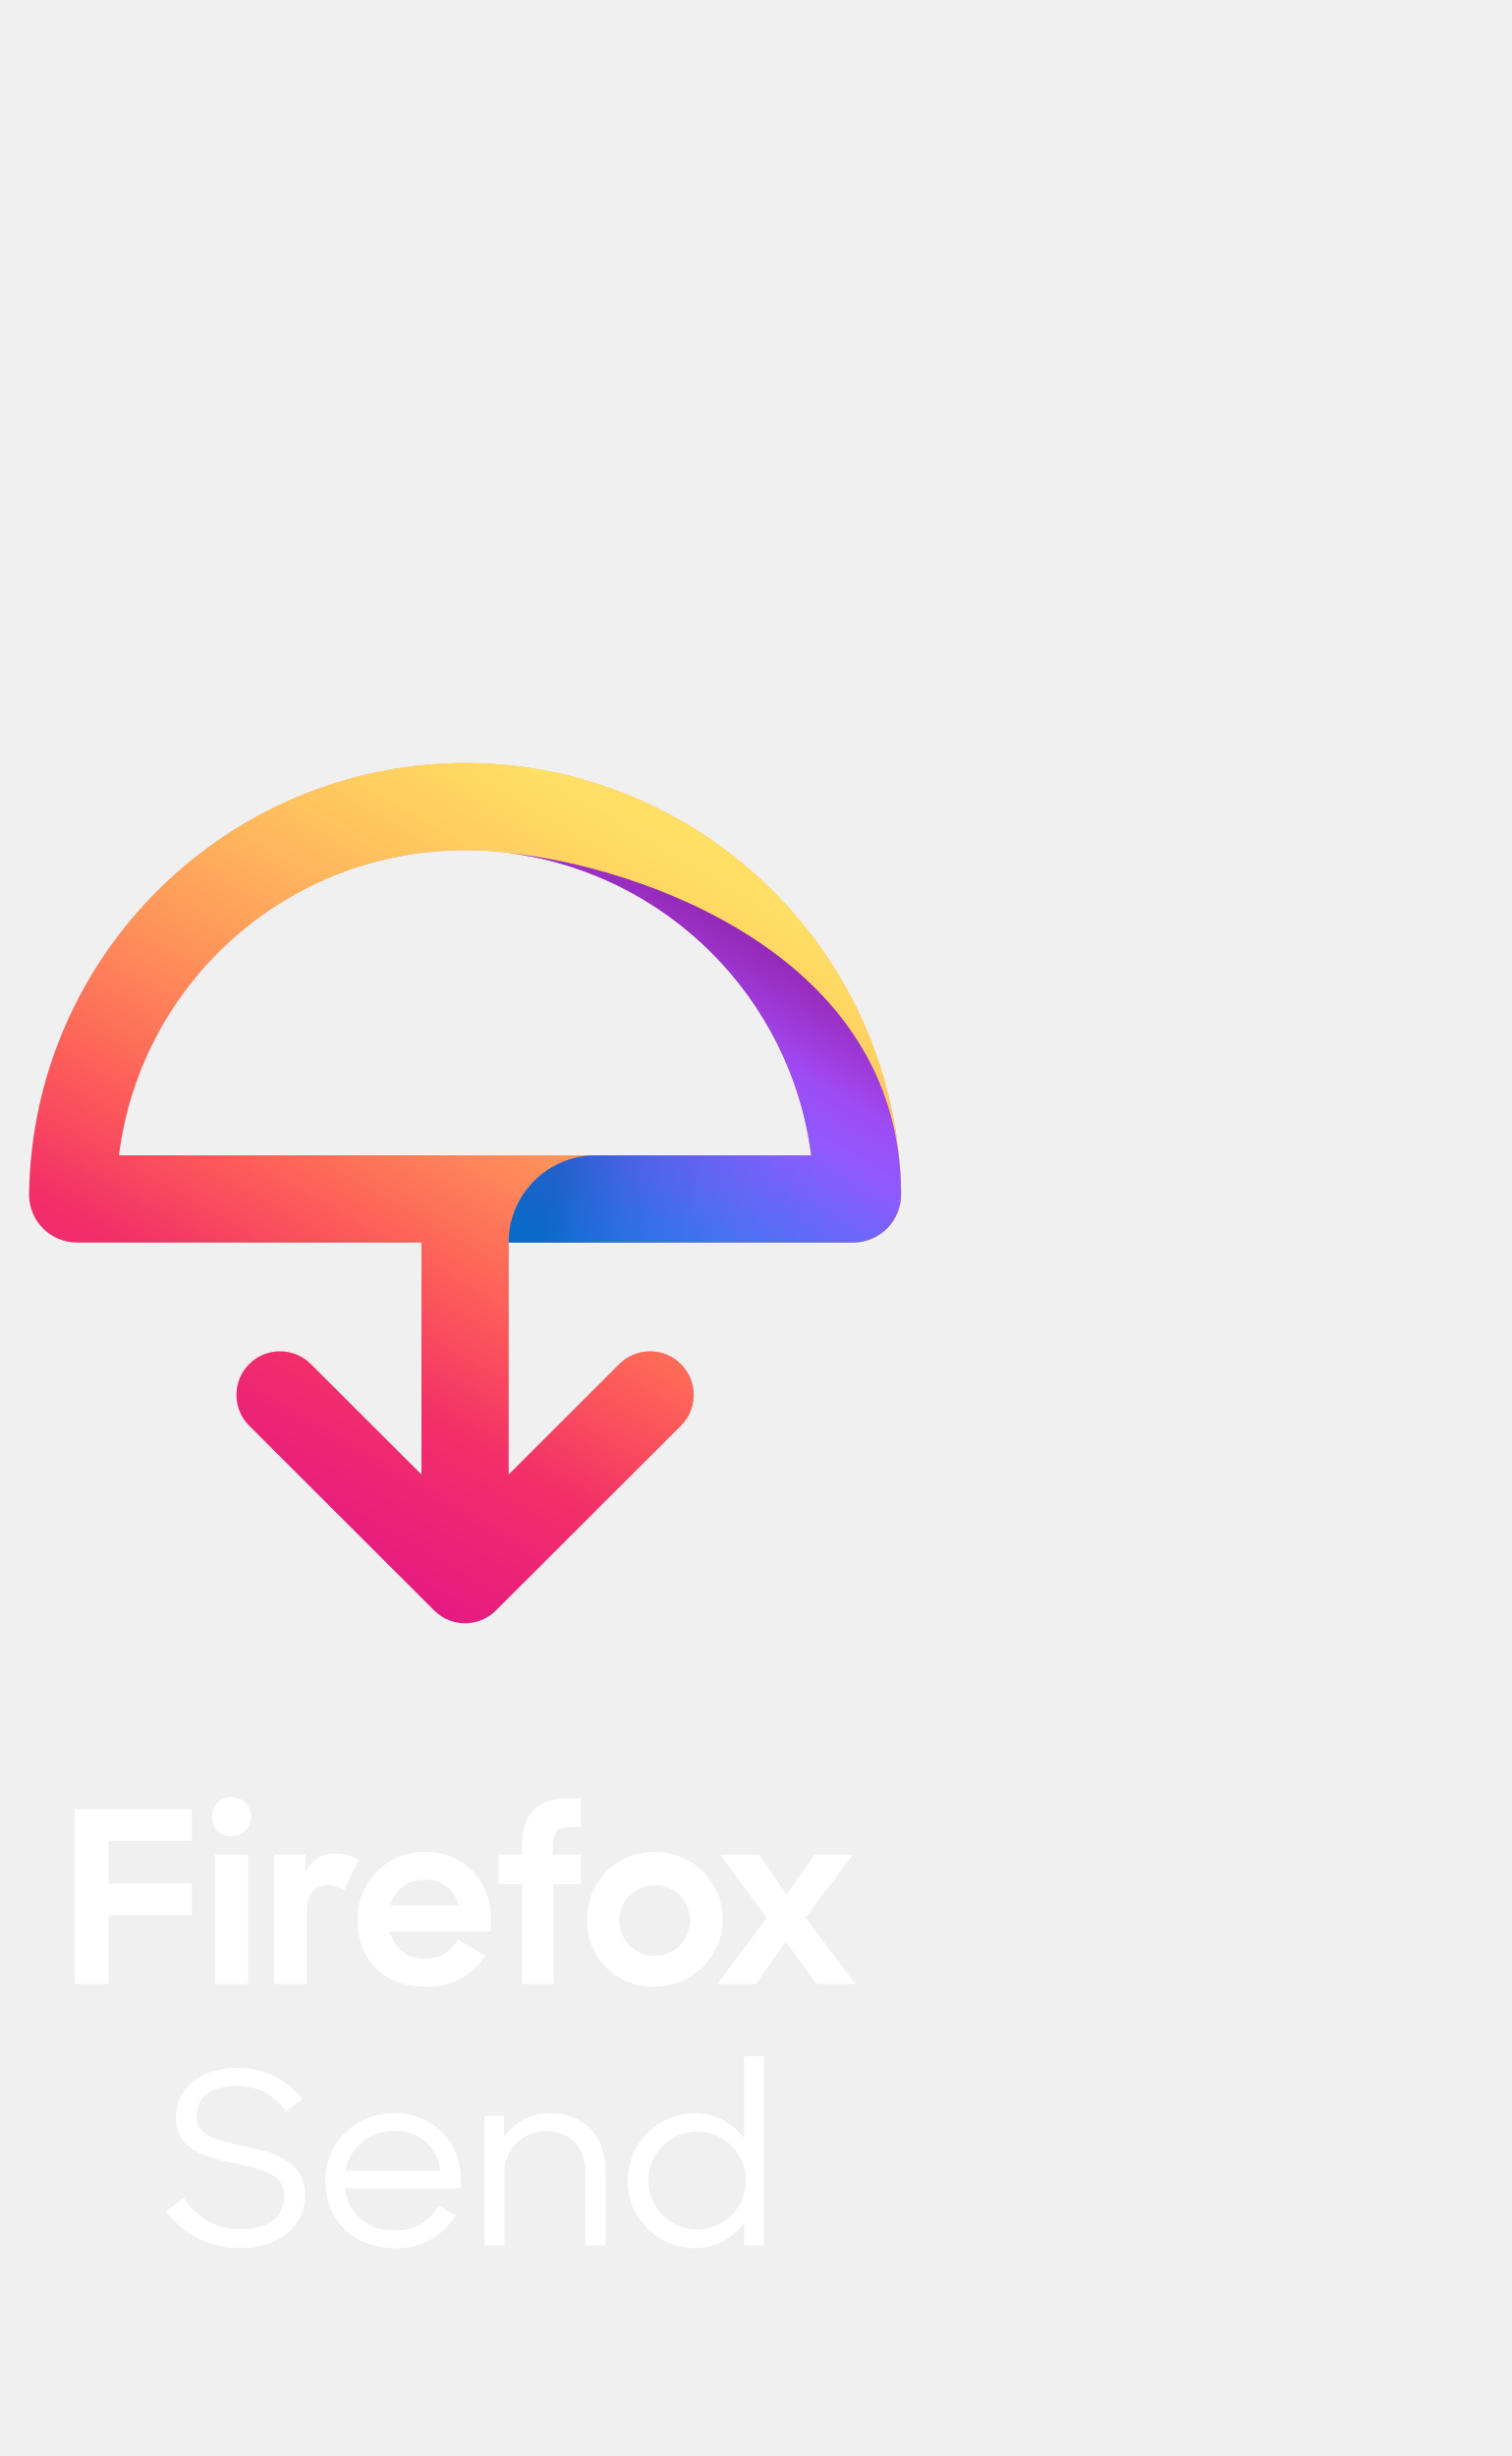
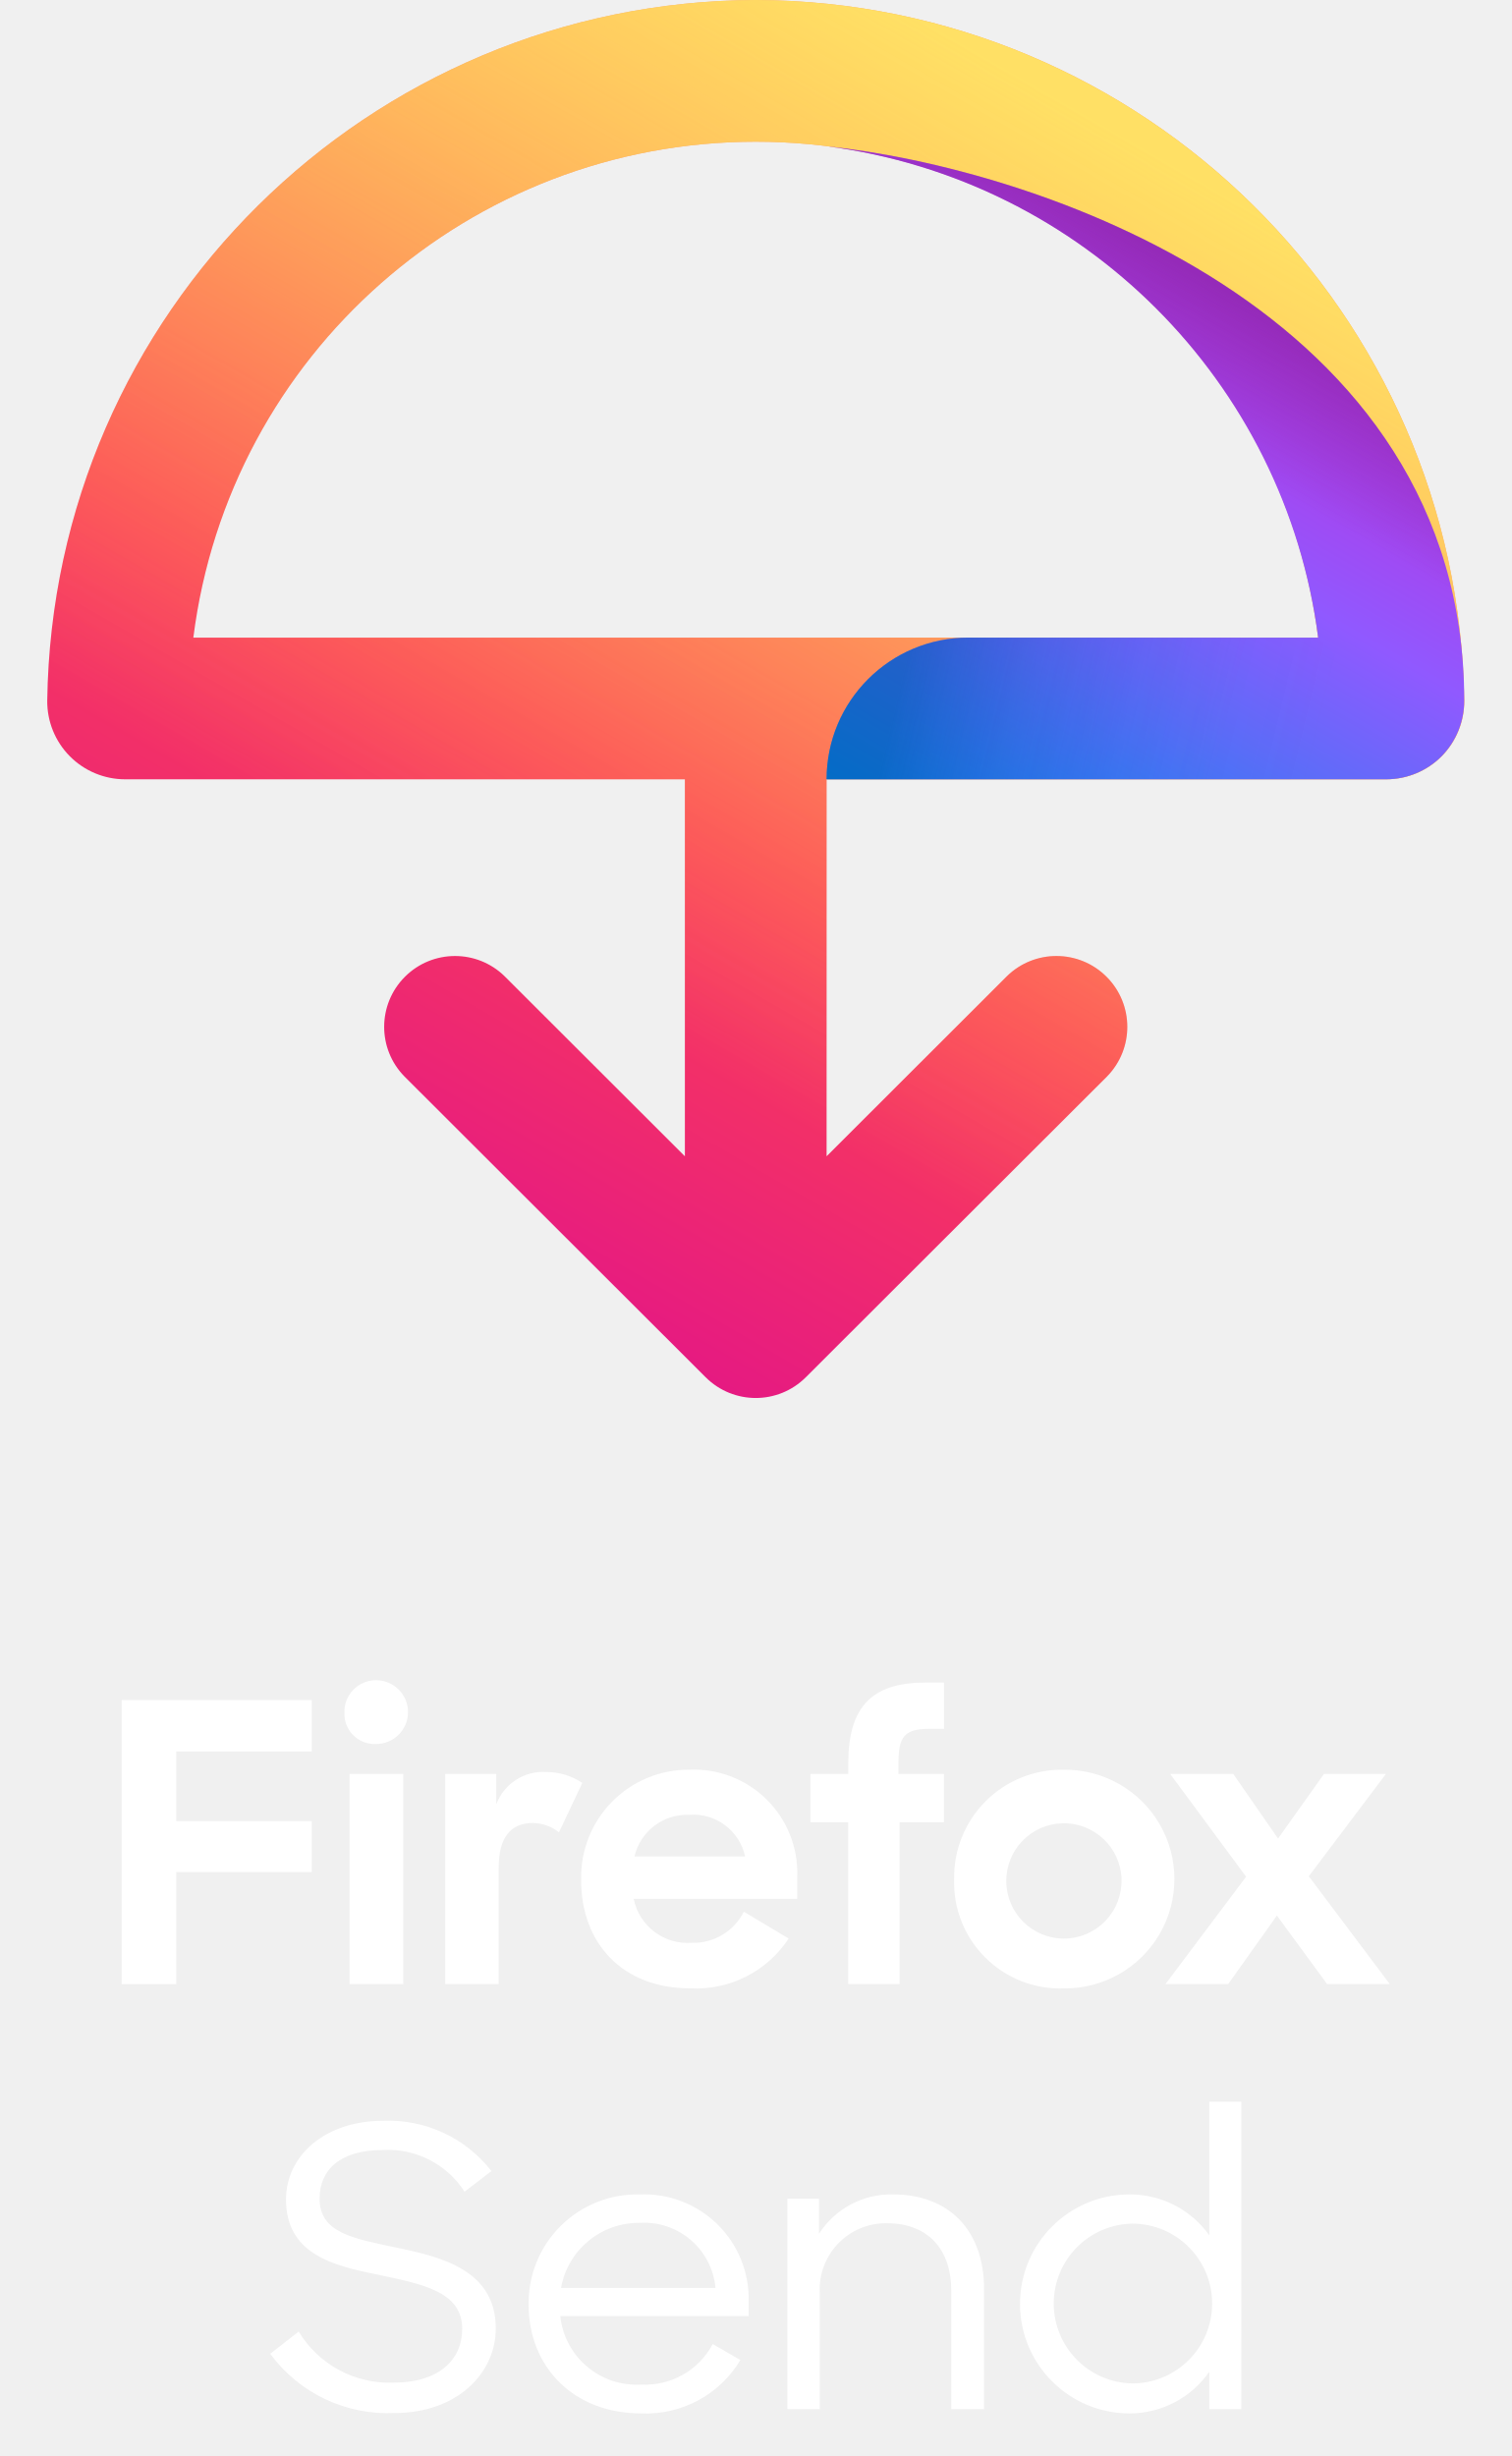
- <svg xmlns="http://www.w3.org/2000/svg" height="208" width="128" viewBox="0 0 208 128">
+ <svg xmlns="http://www.w3.org/2000/svg" height="208" width="128" viewBox="0 0 128 208">
  <linearGradient id="a" gradientUnits="userSpaceOnUse" x1="89.623" x2="32.496" y1="8.211" y2="107.158">
    <stop offset="0" stop-color="#ff9640" />
    <stop offset=".6" stop-color="#fc4055" />
    <stop offset="1" stop-color="#e31587" />
  </linearGradient>
  <linearGradient id="b" gradientUnits="userSpaceOnUse" x1="89.623" x2="32.496" y1="8.211" y2="107.158">
    <stop offset="0" stop-color="#fff36e" stop-opacity=".8" />
    <stop offset=".094" stop-color="#fff36e" stop-opacity=".699" />
    <stop offset=".752" stop-color="#fff36e" stop-opacity="0" />
  </linearGradient>
  <linearGradient id="c" gradientUnits="userSpaceOnUse" x1="77.485" x2="103.908" y1="70.573" y2="24.806">
    <stop offset="0" stop-color="#0090ed" />
    <stop offset=".386" stop-color="#5b6df8" />
    <stop offset=".629" stop-color="#9059ff" />
    <stop offset="1" stop-color="#b833e1" />
  </linearGradient>
  <linearGradient id="d" gradientUnits="userSpaceOnUse" x1="76.457" x2="116.85" y1="56.546" y2="66.264">
    <stop offset="0" stop-color="#054096" stop-opacity=".5" />
    <stop offset=".054" stop-color="#0f3d9c" stop-opacity=".441" />
    <stop offset=".261" stop-color="#2f35b1" stop-opacity=".249" />
    <stop offset=".466" stop-color="#462fbf" stop-opacity=".111" />
    <stop offset=".669" stop-color="#542bc8" stop-opacity=".028" />
    <stop offset=".864" stop-color="#592acb" stop-opacity="0" />
  </linearGradient>
  <linearGradient id="e" gradientUnits="userSpaceOnUse" x1="103.91" x2="91.513" y1="24.803" y2="46.274">
    <stop offset="0" stop-color="#722291" stop-opacity=".5" />
    <stop offset=".5" stop-color="#722291" stop-opacity="0" />
  </linearGradient>
  <path d="M4 0h120v120H4z" fill="none" />
  <path d="M64 0A60.2 60.2 0 0 0 4 59.342 6.6 6.6 0 0 0 10.6 66H58v31.926L42.739 82.685a6 6 0 0 0-8.478 8.492l25.5 25.466a6 6 0 0 0 8.478 0l25.5-25.466a6 6 0 0 0-8.478-8.492L70 97.926V66h47.4a6.6 6.6 0 0 0 6.6-6.67A60.2 60.2 0 0 0 64 0zM16.372 54a48.006 48.006 0 0 1 95.257 0z" fill="url(#a)" />
  <path d="M64 0A60.2 60.2 0 0 0 4 59.342 6.6 6.6 0 0 0 10.6 66H58v31.926L42.739 82.685a6 6 0 0 0-8.478 8.492l25.5 25.466a6 6 0 0 0 8.478 0l25.5-25.466a6 6 0 0 0-8.478-8.492L70 97.926V66h47.4a6.6 6.6 0 0 0 6.6-6.67A60.2 60.2 0 0 0 64 0zM16.372 54a48.006 48.006 0 0 1 95.257 0z" fill="url(#b)" />
  <path d="M70 12.388A48.236 48.236 0 0 1 111.629 54H82a12 12 0 0 0-12 12h47.4a6.642 6.642 0 0 0 4.686-1.955A6.719 6.719 0 0 0 124 59.33c0-33.294-36.693-45.165-54-46.942z" fill="url(#c)" />
  <path d="M82 54a12 12 0 0 0-12 12h47.4a6.629 6.629 0 0 0 4.46-1.768L111.629 54z" fill="url(#d)" opacity=".9" />
  <path d="M124 59.33c0-33.294-36.664-45.186-54-46.942A48.236 48.236 0 0 1 111.629 54l10.232 10.232c.072-.067.157-.117.226-.187A6.719 6.719 0 0 0 124 59.33z" fill="url(#e)" />
  <g fill="#fff">
    <path d="M10.308 143.978H26.4v4.35H14.924v5.9H26.4v4.316H14.924v9.49h-4.616zM31.87 142.3a2.7 2.7 0 0 1-.033 5.4 2.553 2.553 0 0 1-2.67-2.636 2.669 2.669 0 0 1 2.703-2.764zm-2.27 7.939h4.55v17.792H29.6zm17.738 4.942a3.677 3.677 0 0 0-2.209-.791c-1.846 0-2.9 1.186-2.9 3.789v9.852h-4.523v-17.792h4.319v2.57a4.242 4.242 0 0 1 4.253-2.735 5.4 5.4 0 0 1 3.034.922zm1.88 4.052a9.1 9.1 0 0 1 9.166-9.357 8.758 8.758 0 0 1 9.132 9.061v1.878H53.664a4.66 4.66 0 0 0 4.912 3.723 4.771 4.771 0 0 0 4.418-2.636l3.792 2.274a9.354 9.354 0 0 1-8.342 4.217c-5.769 0-9.231-3.855-9.231-9.16zm4.517-2.009h9.363a4.485 4.485 0 0 0-4.747-3.526 4.573 4.573 0 0 0-4.621 3.526zm14.9-6.985h3.2v-.89c0-4.843 2.045-6.853 6.529-6.853h1.582v3.921h-1.291c-2.11 0-2.571.724-2.571 2.932v.89h3.857v4.085h-3.758v13.707H71.83v-13.707h-3.2zm12.166 8.9a9.113 9.113 0 0 1 9.3-9.259 9.259 9.259 0 1 1 0 18.517 8.978 8.978 0 0 1-9.301-9.262zm14.178 0a4.883 4.883 0 1 0-4.88 5.041 4.885 4.885 0 0 0 4.877-5.045zm10.55-.2l-6.429-8.7h5.341l3.792 5.469 3.89-5.469h5.243l-6.529 8.665 6.858 9.127h-5.308l-4.253-5.8-4.121 5.8H98.7zM33.487 190.335c-3.545-.759-6.423-1.221-6.423-4.125 0-2.409 1.673-4.125 5.387-4.125a7.69 7.69 0 0 1 6.891 3.532l2.275-1.75a11.045 11.045 0 0 0-9.166-4.257c-4.951 0-8.23 2.97-8.23 6.666 0 4.621 3.981 5.61 7.795 6.369 3.68.792 7.126 1.387 7.126 4.588 0 2.672-2.041 4.553-5.788 4.553a8.985 8.985 0 0 1-8.062-4.323l-2.409 1.882a12.347 12.347 0 0 0 10.538 5.015c5.285 0 8.564-3.366 8.564-7.16 0-4.951-4.617-6.073-8.498-6.865zm20.713-4.488a9.2 9.2 0 0 0-9.433 9.34c0 5.214 3.746 9.206 9.534 9.206a9.311 9.311 0 0 0 8.4-4.521l-2.342-1.353a6.473 6.473 0 0 1-6.055 3.432 6.5 6.5 0 0 1-6.858-5.807H63.4v-1.222a8.852 8.852 0 0 0-9.2-9.075zm-6.69 7.92a6.685 6.685 0 0 1 6.69-5.511 6.06 6.06 0 0 1 6.39 5.511zm28.136-7.92a7.246 7.246 0 0 0-6.289 3.333v-2.97h-2.681v17.82h2.744v-9.9a5.6 5.6 0 0 1 5.687-5.842c3.512 0 5.453 2.244 5.453 5.709v10.033h2.776v-10.164c0-4.982-2.977-8.019-7.694-8.019zm26.765-7.854v11.319a8.24 8.24 0 0 0-6.758-3.465 9.273 9.273 0 0 0 0 18.546 8.215 8.215 0 0 0 6.758-3.531v3.168h2.71v-26.037zm-6.524 23.859a6.766 6.766 0 0 1 0-13.53 6.765 6.765 0 0 1 0 13.53z" />
  </g>
</svg>
